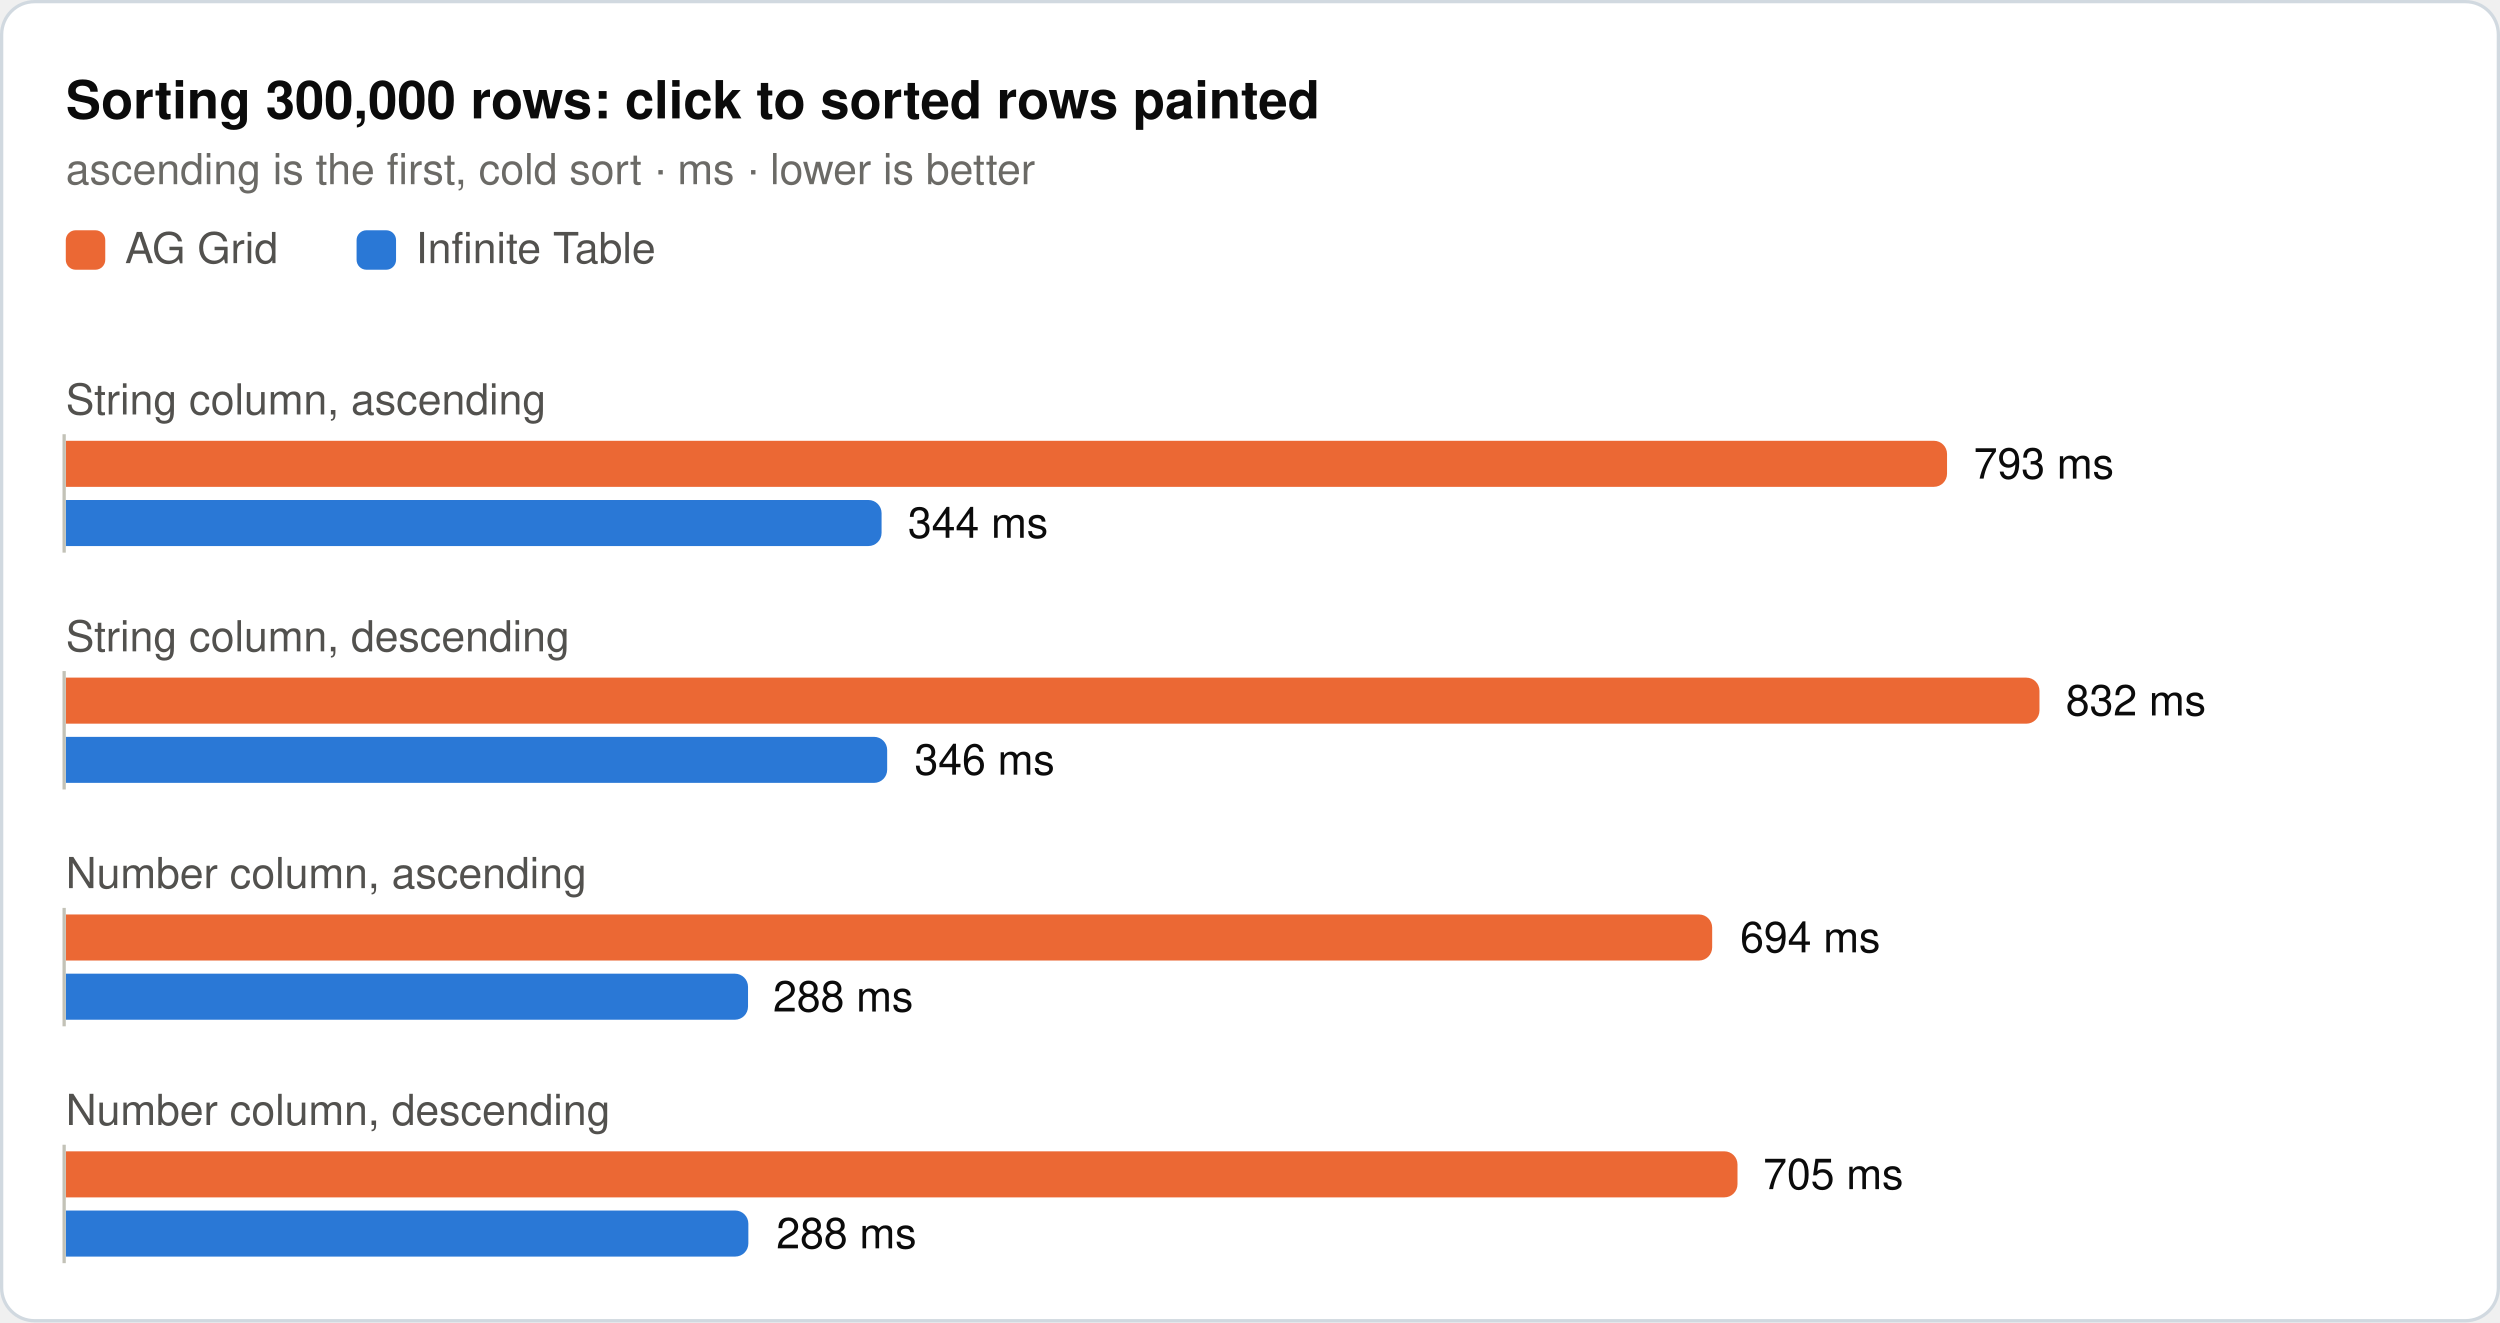
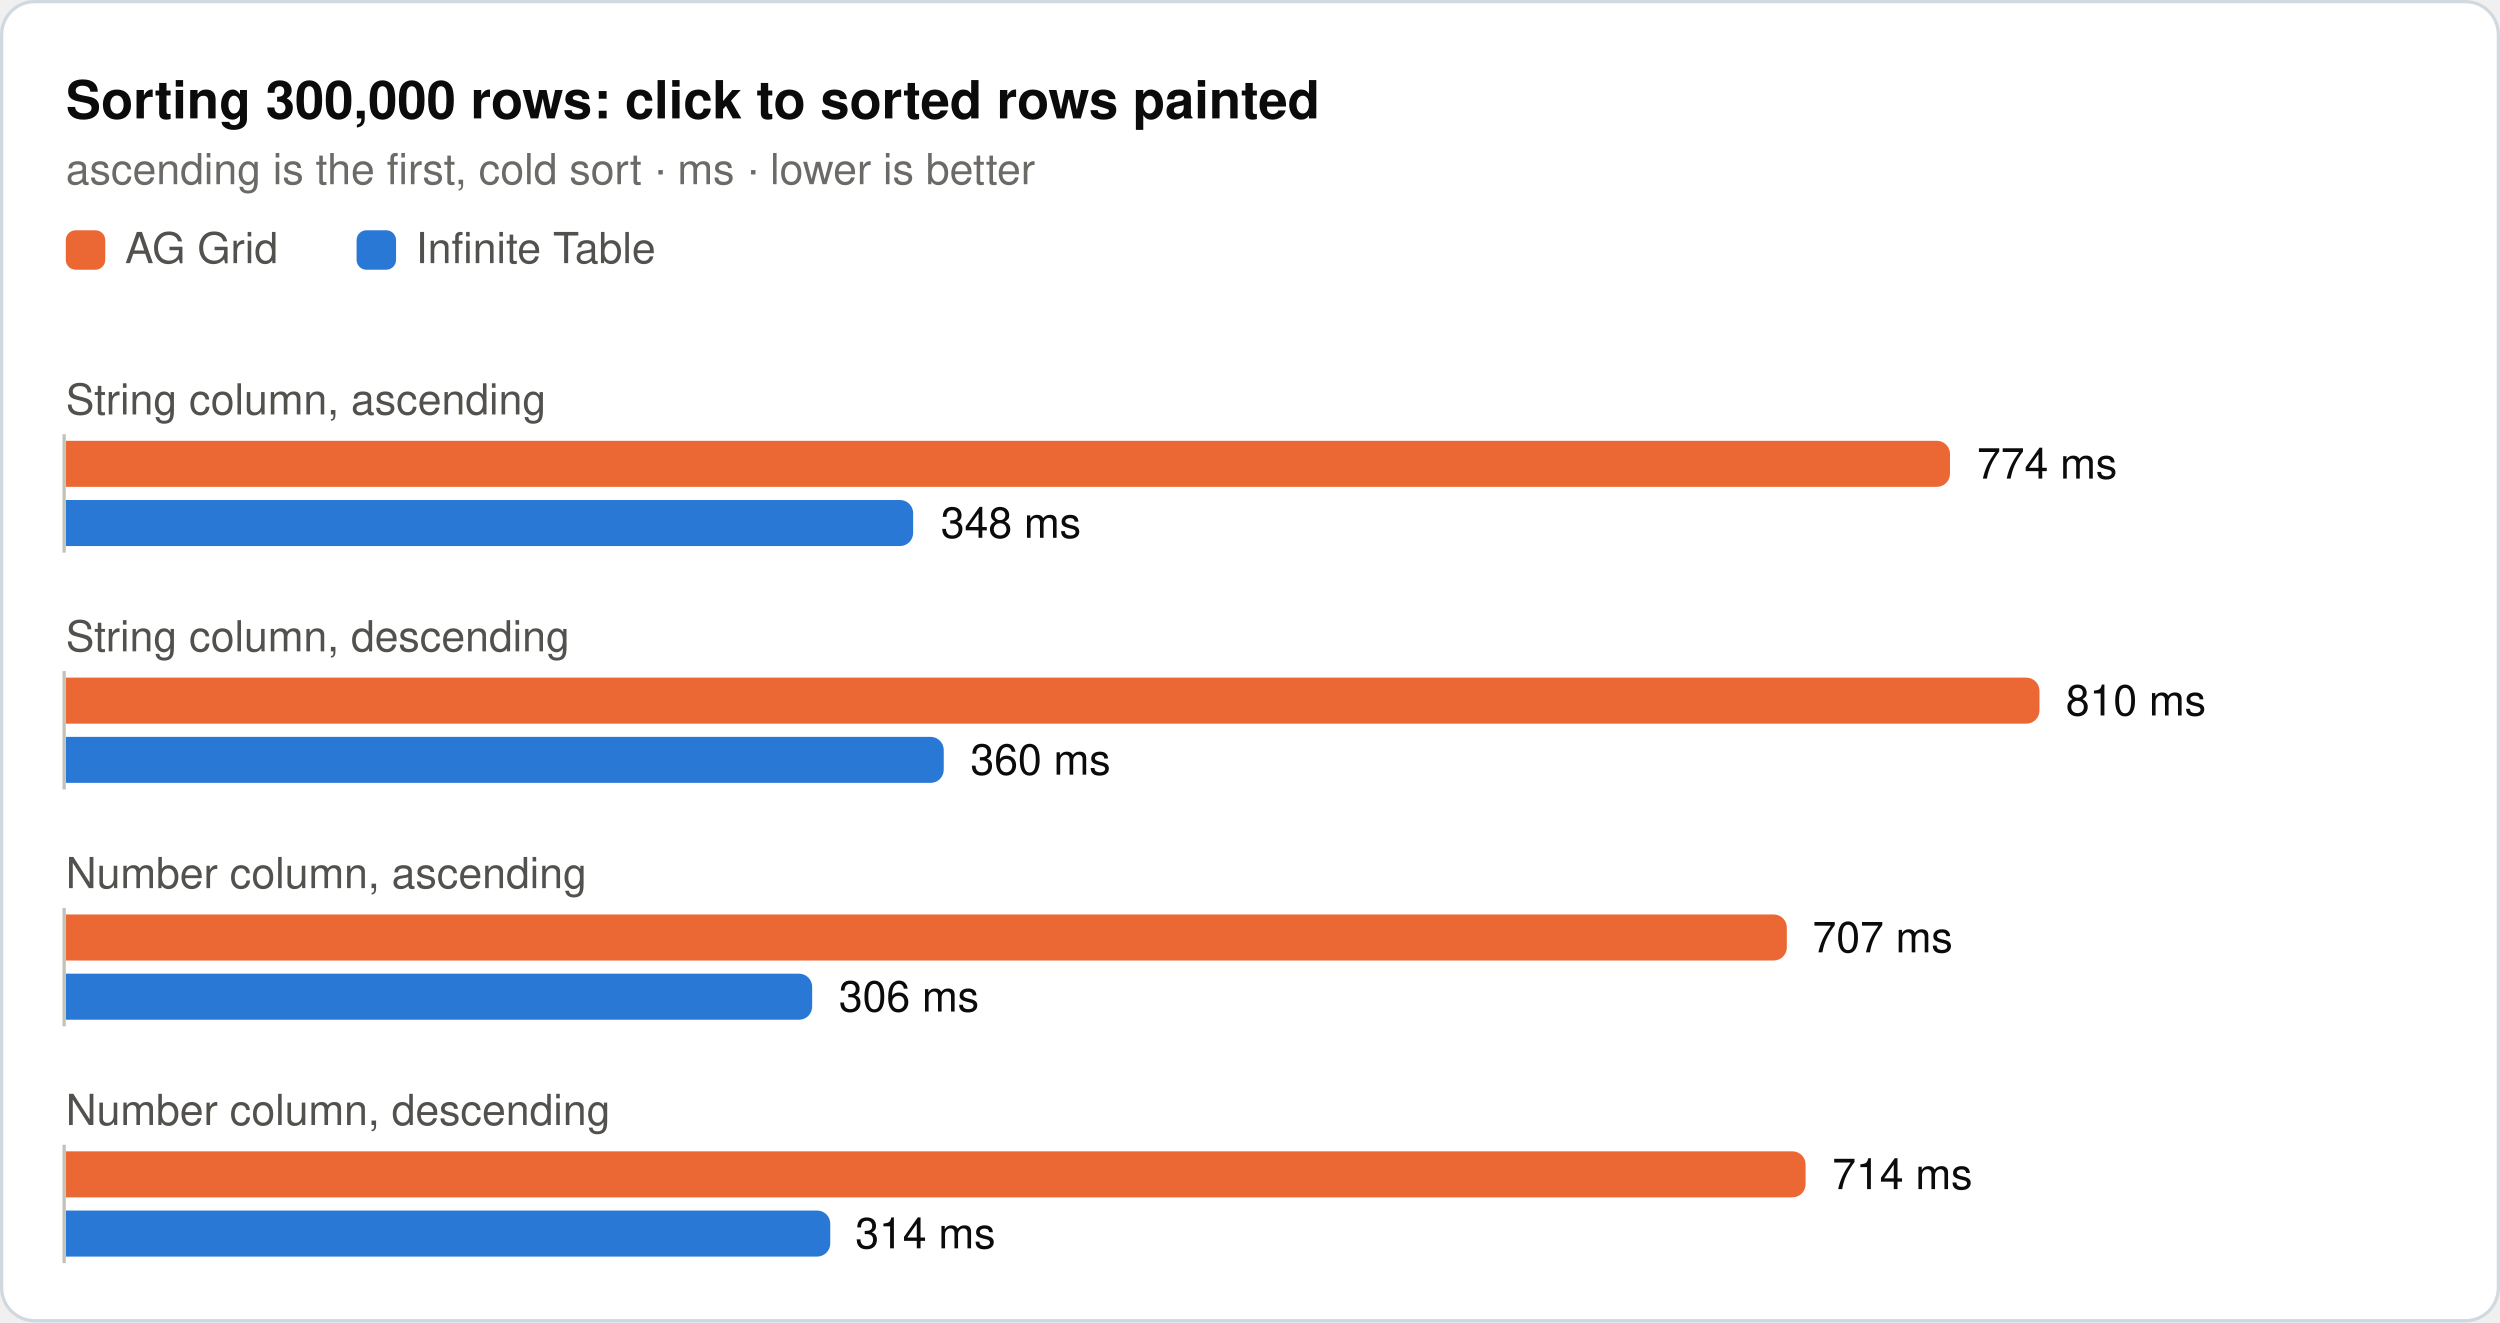
<svg xmlns="http://www.w3.org/2000/svg" width="760" height="402" viewBox="0 0 760 402" role="img">
  <rect x="0.5" y="0.5" width="759" height="401" rx="10" fill="#ffffff" stroke="#d1d9e0" />
  <text x="20" y="36" font-family="system-ui, -apple-system, 'Segoe UI', Helvetica, Arial, sans-serif" font-size="16" font-weight="600" fill="#0b0b0b">Sorting 300,000 rows: click to sorted rows painted</text>
  <text x="20" y="56" font-family="system-ui, -apple-system, 'Segoe UI', Helvetica, Arial, sans-serif" font-size="13" fill="#6b6a66">ascending is the first, cold sort · ms · lower is better</text>
  <rect x="20" y="70" width="12" height="12" rx="3" fill="#eb6834" />
  <text x="38" y="80" font-family="system-ui, -apple-system, 'Segoe UI', Helvetica, Arial, sans-serif" font-size="13" fill="#52514e">AG Grid</text>
  <rect x="108.4" y="70" width="12" height="12" rx="3" fill="#2a78d6" />
  <text x="126.4" y="80" font-family="system-ui, -apple-system, 'Segoe UI', Helvetica, Arial, sans-serif" font-size="13" fill="#52514e">Infinite Table</text>
  <text x="20" y="126" font-family="system-ui, -apple-system, 'Segoe UI', Helvetica, Arial, sans-serif" font-size="13" fill="#52514e">String column, ascending</text>
-   <path d="M20,134H587.9a4,4 0 0 1 4,4V144a4,4 0 0 1 -4,4H20Z" fill="#eb6834" />
-   <text x="600" y="145.5" font-family="system-ui, -apple-system, 'Segoe UI', Helvetica, Arial, sans-serif" font-size="13" fill="#0b0b0b">793 ms</text>
-   <path d="M20,152H264a4,4 0 0 1 4,4V162a4,4 0 0 1 -4,4H20Z" fill="#2a78d6" />
-   <text x="276" y="163.5" font-family="system-ui, -apple-system, 'Segoe UI', Helvetica, Arial, sans-serif" font-size="13" fill="#0b0b0b">344 ms</text>
+   <path d="M20,134H588.8a4,4 0 0 1 4,4V144a4,4 0 0 1 -4,4H20Z" fill="#eb6834" />
+   <text x="601" y="145.5" font-family="system-ui, -apple-system, 'Segoe UI', Helvetica, Arial, sans-serif" font-size="13" fill="#0b0b0b">774 ms</text>
+   <path d="M20,152H273.6a4,4 0 0 1 4,4V162a4,4 0 0 1 -4,4H20Z" fill="#2a78d6" />
+   <text x="286" y="163.5" font-family="system-ui, -apple-system, 'Segoe UI', Helvetica, Arial, sans-serif" font-size="13" fill="#0b0b0b">348 ms</text>
  <line x1="19.5" y1="132" x2="19.5" y2="168" stroke="#c3c2b7" stroke-width="1" />
  <text x="20" y="198" font-family="system-ui, -apple-system, 'Segoe UI', Helvetica, Arial, sans-serif" font-size="13" fill="#52514e">String column, descending</text>
  <path d="M20,206H616a4,4 0 0 1 4,4V216a4,4 0 0 1 -4,4H20Z" fill="#eb6834" />
-   <text x="628" y="217.5" font-family="system-ui, -apple-system, 'Segoe UI', Helvetica, Arial, sans-serif" font-size="13" fill="#0b0b0b">832 ms</text>
-   <path d="M20,224H265.7a4,4 0 0 1 4,4V234a4,4 0 0 1 -4,4H20Z" fill="#2a78d6" />
-   <text x="278" y="235.5" font-family="system-ui, -apple-system, 'Segoe UI', Helvetica, Arial, sans-serif" font-size="13" fill="#0b0b0b">346 ms</text>
+   <text x="628" y="217.5" font-family="system-ui, -apple-system, 'Segoe UI', Helvetica, Arial, sans-serif" font-size="13" fill="#0b0b0b">810 ms</text>
+   <path d="M20,224H282.9a4,4 0 0 1 4,4V234a4,4 0 0 1 -4,4H20Z" fill="#2a78d6" />
+   <text x="295" y="235.5" font-family="system-ui, -apple-system, 'Segoe UI', Helvetica, Arial, sans-serif" font-size="13" fill="#0b0b0b">360 ms</text>
  <line x1="19.5" y1="204" x2="19.5" y2="240" stroke="#c3c2b7" stroke-width="1" />
  <text x="20" y="270" font-family="system-ui, -apple-system, 'Segoe UI', Helvetica, Arial, sans-serif" font-size="13" fill="#52514e">Number column, ascending</text>
-   <path d="M20,278H516.5a4,4 0 0 1 4,4V288a4,4 0 0 1 -4,4H20Z" fill="#eb6834" />
-   <text x="529" y="289.5" font-family="system-ui, -apple-system, 'Segoe UI', Helvetica, Arial, sans-serif" font-size="13" fill="#0b0b0b">694 ms</text>
-   <path d="M20,296H223.4a4,4 0 0 1 4,4V306a4,4 0 0 1 -4,4H20Z" fill="#2a78d6" />
-   <text x="235" y="307.5" font-family="system-ui, -apple-system, 'Segoe UI', Helvetica, Arial, sans-serif" font-size="13" fill="#0b0b0b">288 ms</text>
+   <path d="M20,278H539.2a4,4 0 0 1 4,4V288a4,4 0 0 1 -4,4H20Z" fill="#eb6834" />
+   <text x="551" y="289.5" font-family="system-ui, -apple-system, 'Segoe UI', Helvetica, Arial, sans-serif" font-size="13" fill="#0b0b0b">707 ms</text>
+   <path d="M20,296H242.9a4,4 0 0 1 4,4V306a4,4 0 0 1 -4,4H20Z" fill="#2a78d6" />
+   <text x="255" y="307.5" font-family="system-ui, -apple-system, 'Segoe UI', Helvetica, Arial, sans-serif" font-size="13" fill="#0b0b0b">306 ms</text>
  <line x1="19.5" y1="276" x2="19.5" y2="312" stroke="#c3c2b7" stroke-width="1" />
  <text x="20" y="342" font-family="system-ui, -apple-system, 'Segoe UI', Helvetica, Arial, sans-serif" font-size="13" fill="#52514e">Number column, descending</text>
-   <path d="M20,350H524.2a4,4 0 0 1 4,4V360a4,4 0 0 1 -4,4H20Z" fill="#eb6834" />
-   <text x="536" y="361.5" font-family="system-ui, -apple-system, 'Segoe UI', Helvetica, Arial, sans-serif" font-size="13" fill="#0b0b0b">705 ms</text>
-   <path d="M20,368H223.5a4,4 0 0 1 4,4V378a4,4 0 0 1 -4,4H20Z" fill="#2a78d6" />
-   <text x="236" y="379.5" font-family="system-ui, -apple-system, 'Segoe UI', Helvetica, Arial, sans-serif" font-size="13" fill="#0b0b0b">288 ms</text>
+   <path d="M20,350H544.9a4,4 0 0 1 4,4V360a4,4 0 0 1 -4,4H20Z" fill="#eb6834" />
+   <text x="557" y="361.5" font-family="system-ui, -apple-system, 'Segoe UI', Helvetica, Arial, sans-serif" font-size="13" fill="#0b0b0b">714 ms</text>
+   <path d="M20,368H248.4a4,4 0 0 1 4,4V378a4,4 0 0 1 -4,4H20Z" fill="#2a78d6" />
+   <text x="260" y="379.5" font-family="system-ui, -apple-system, 'Segoe UI', Helvetica, Arial, sans-serif" font-size="13" fill="#0b0b0b">314 ms</text>
  <line x1="19.5" y1="348" x2="19.5" y2="384" stroke="#c3c2b7" stroke-width="1" />
</svg>
